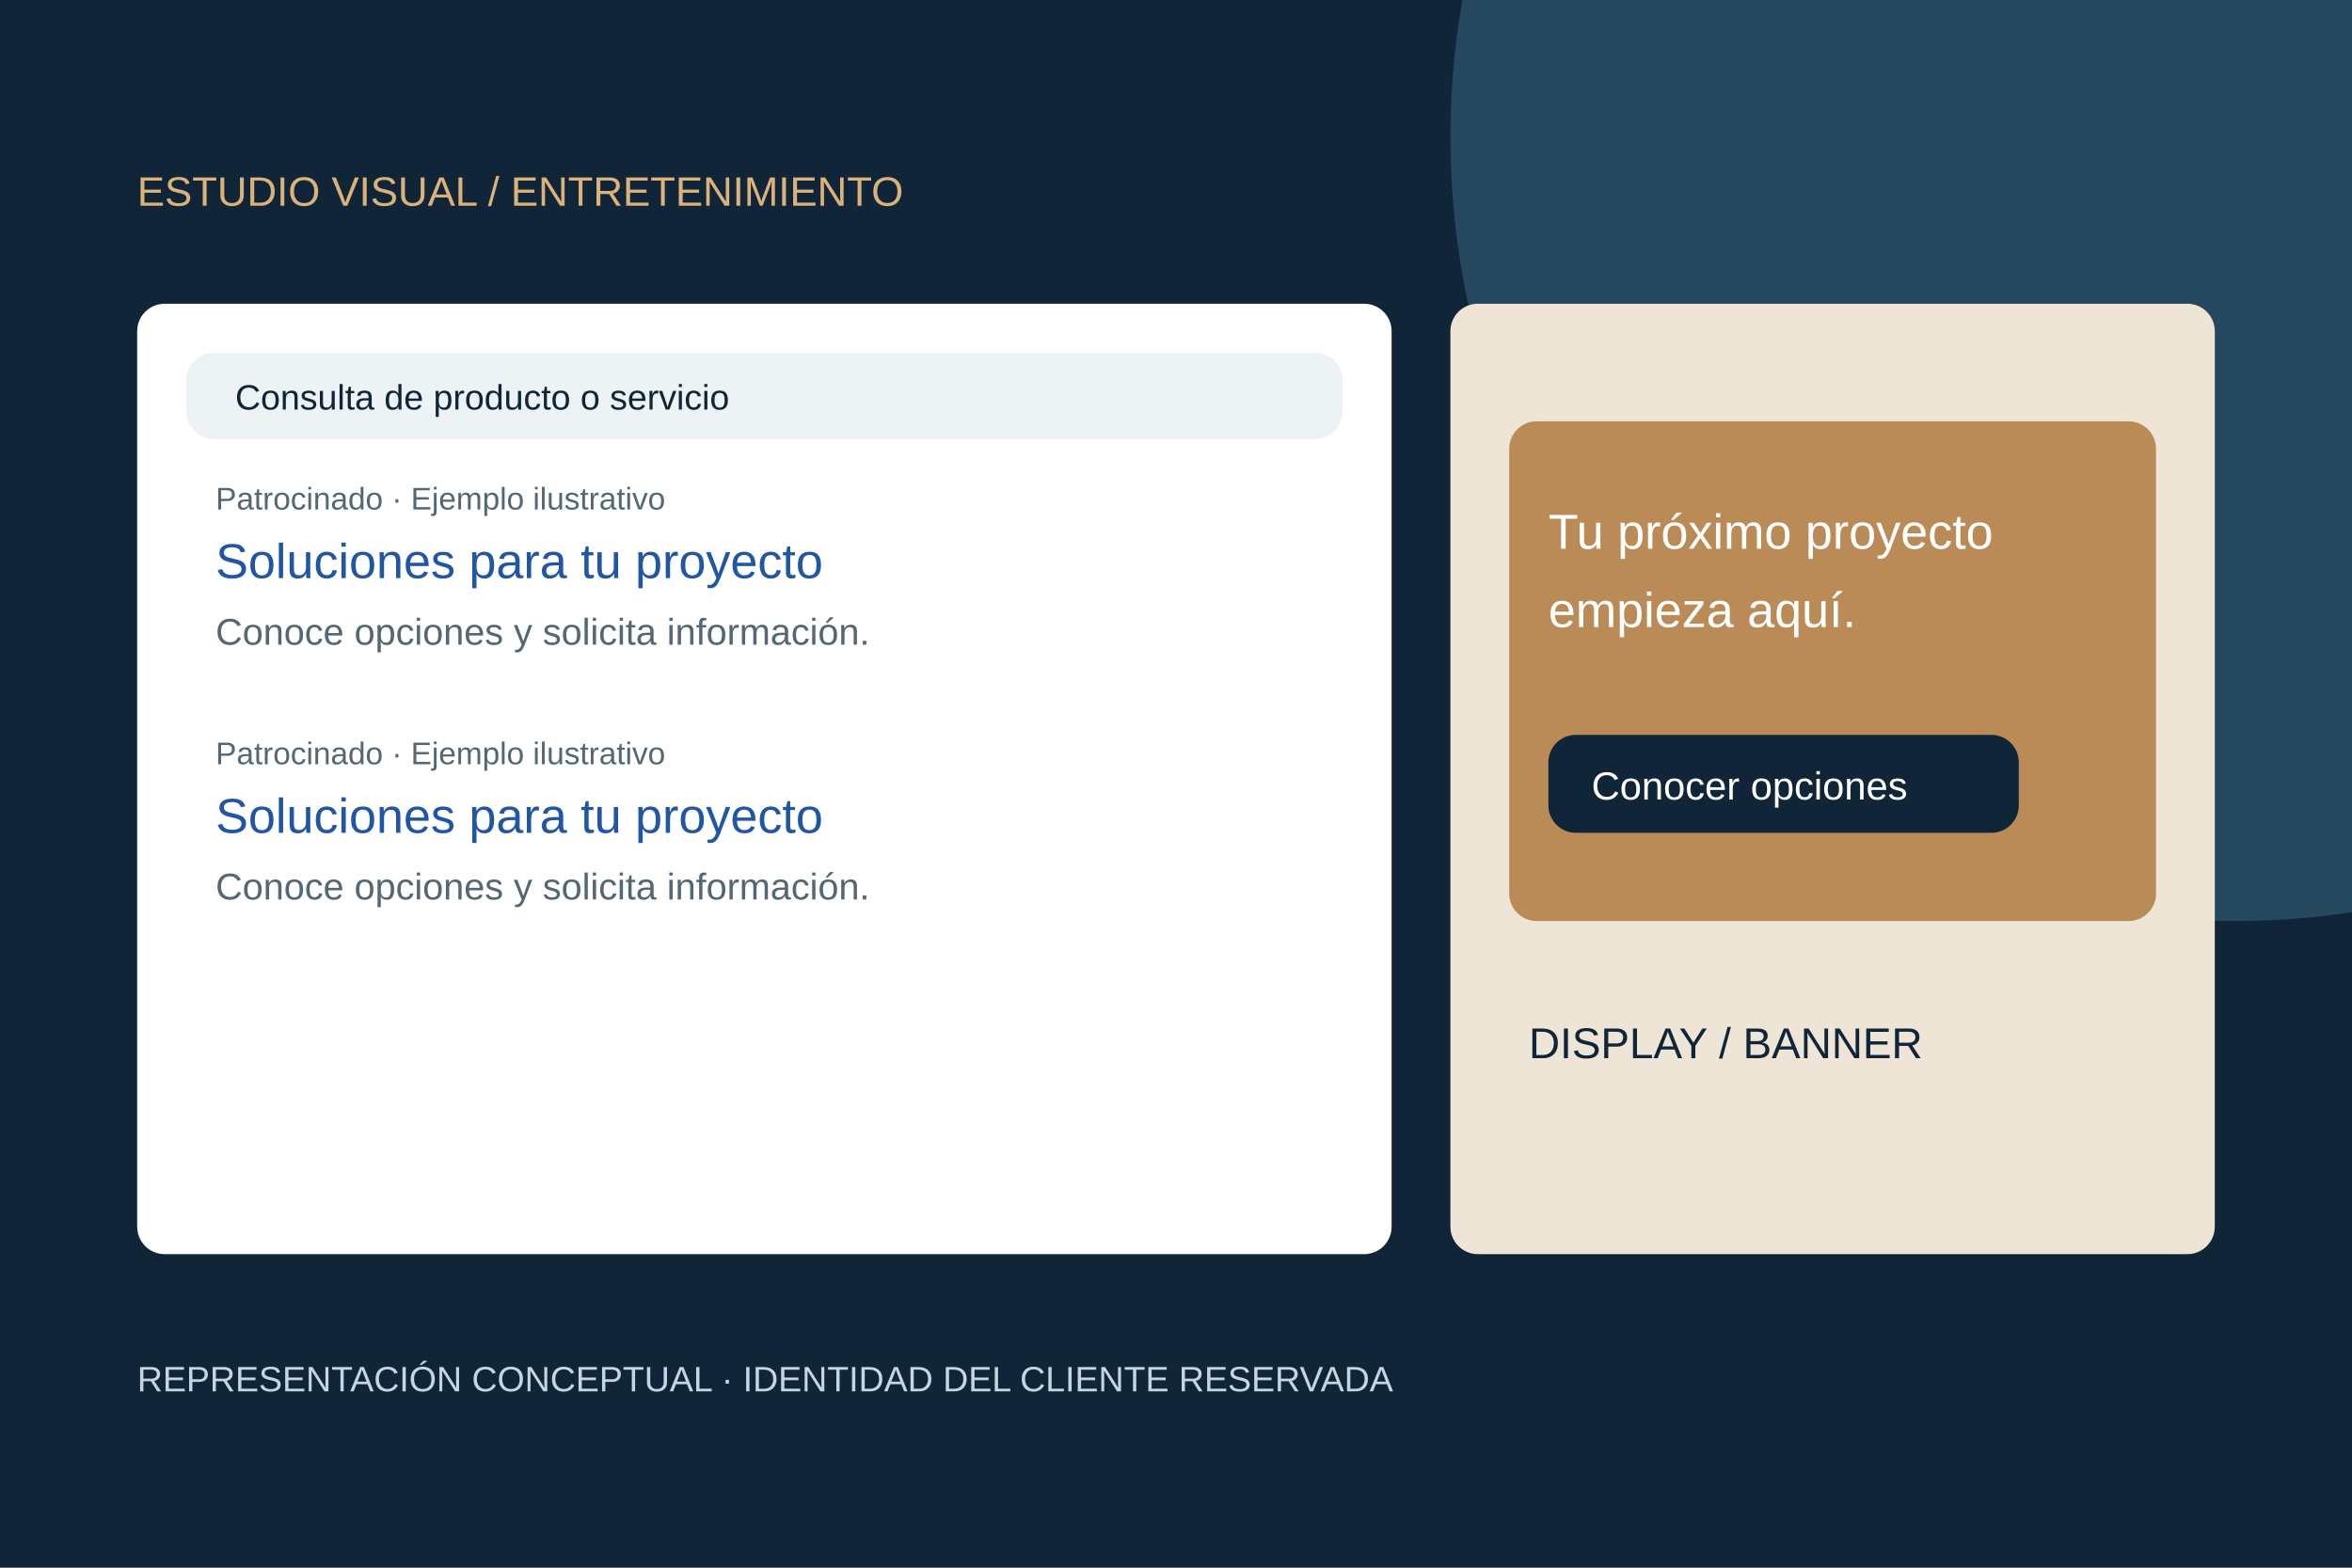
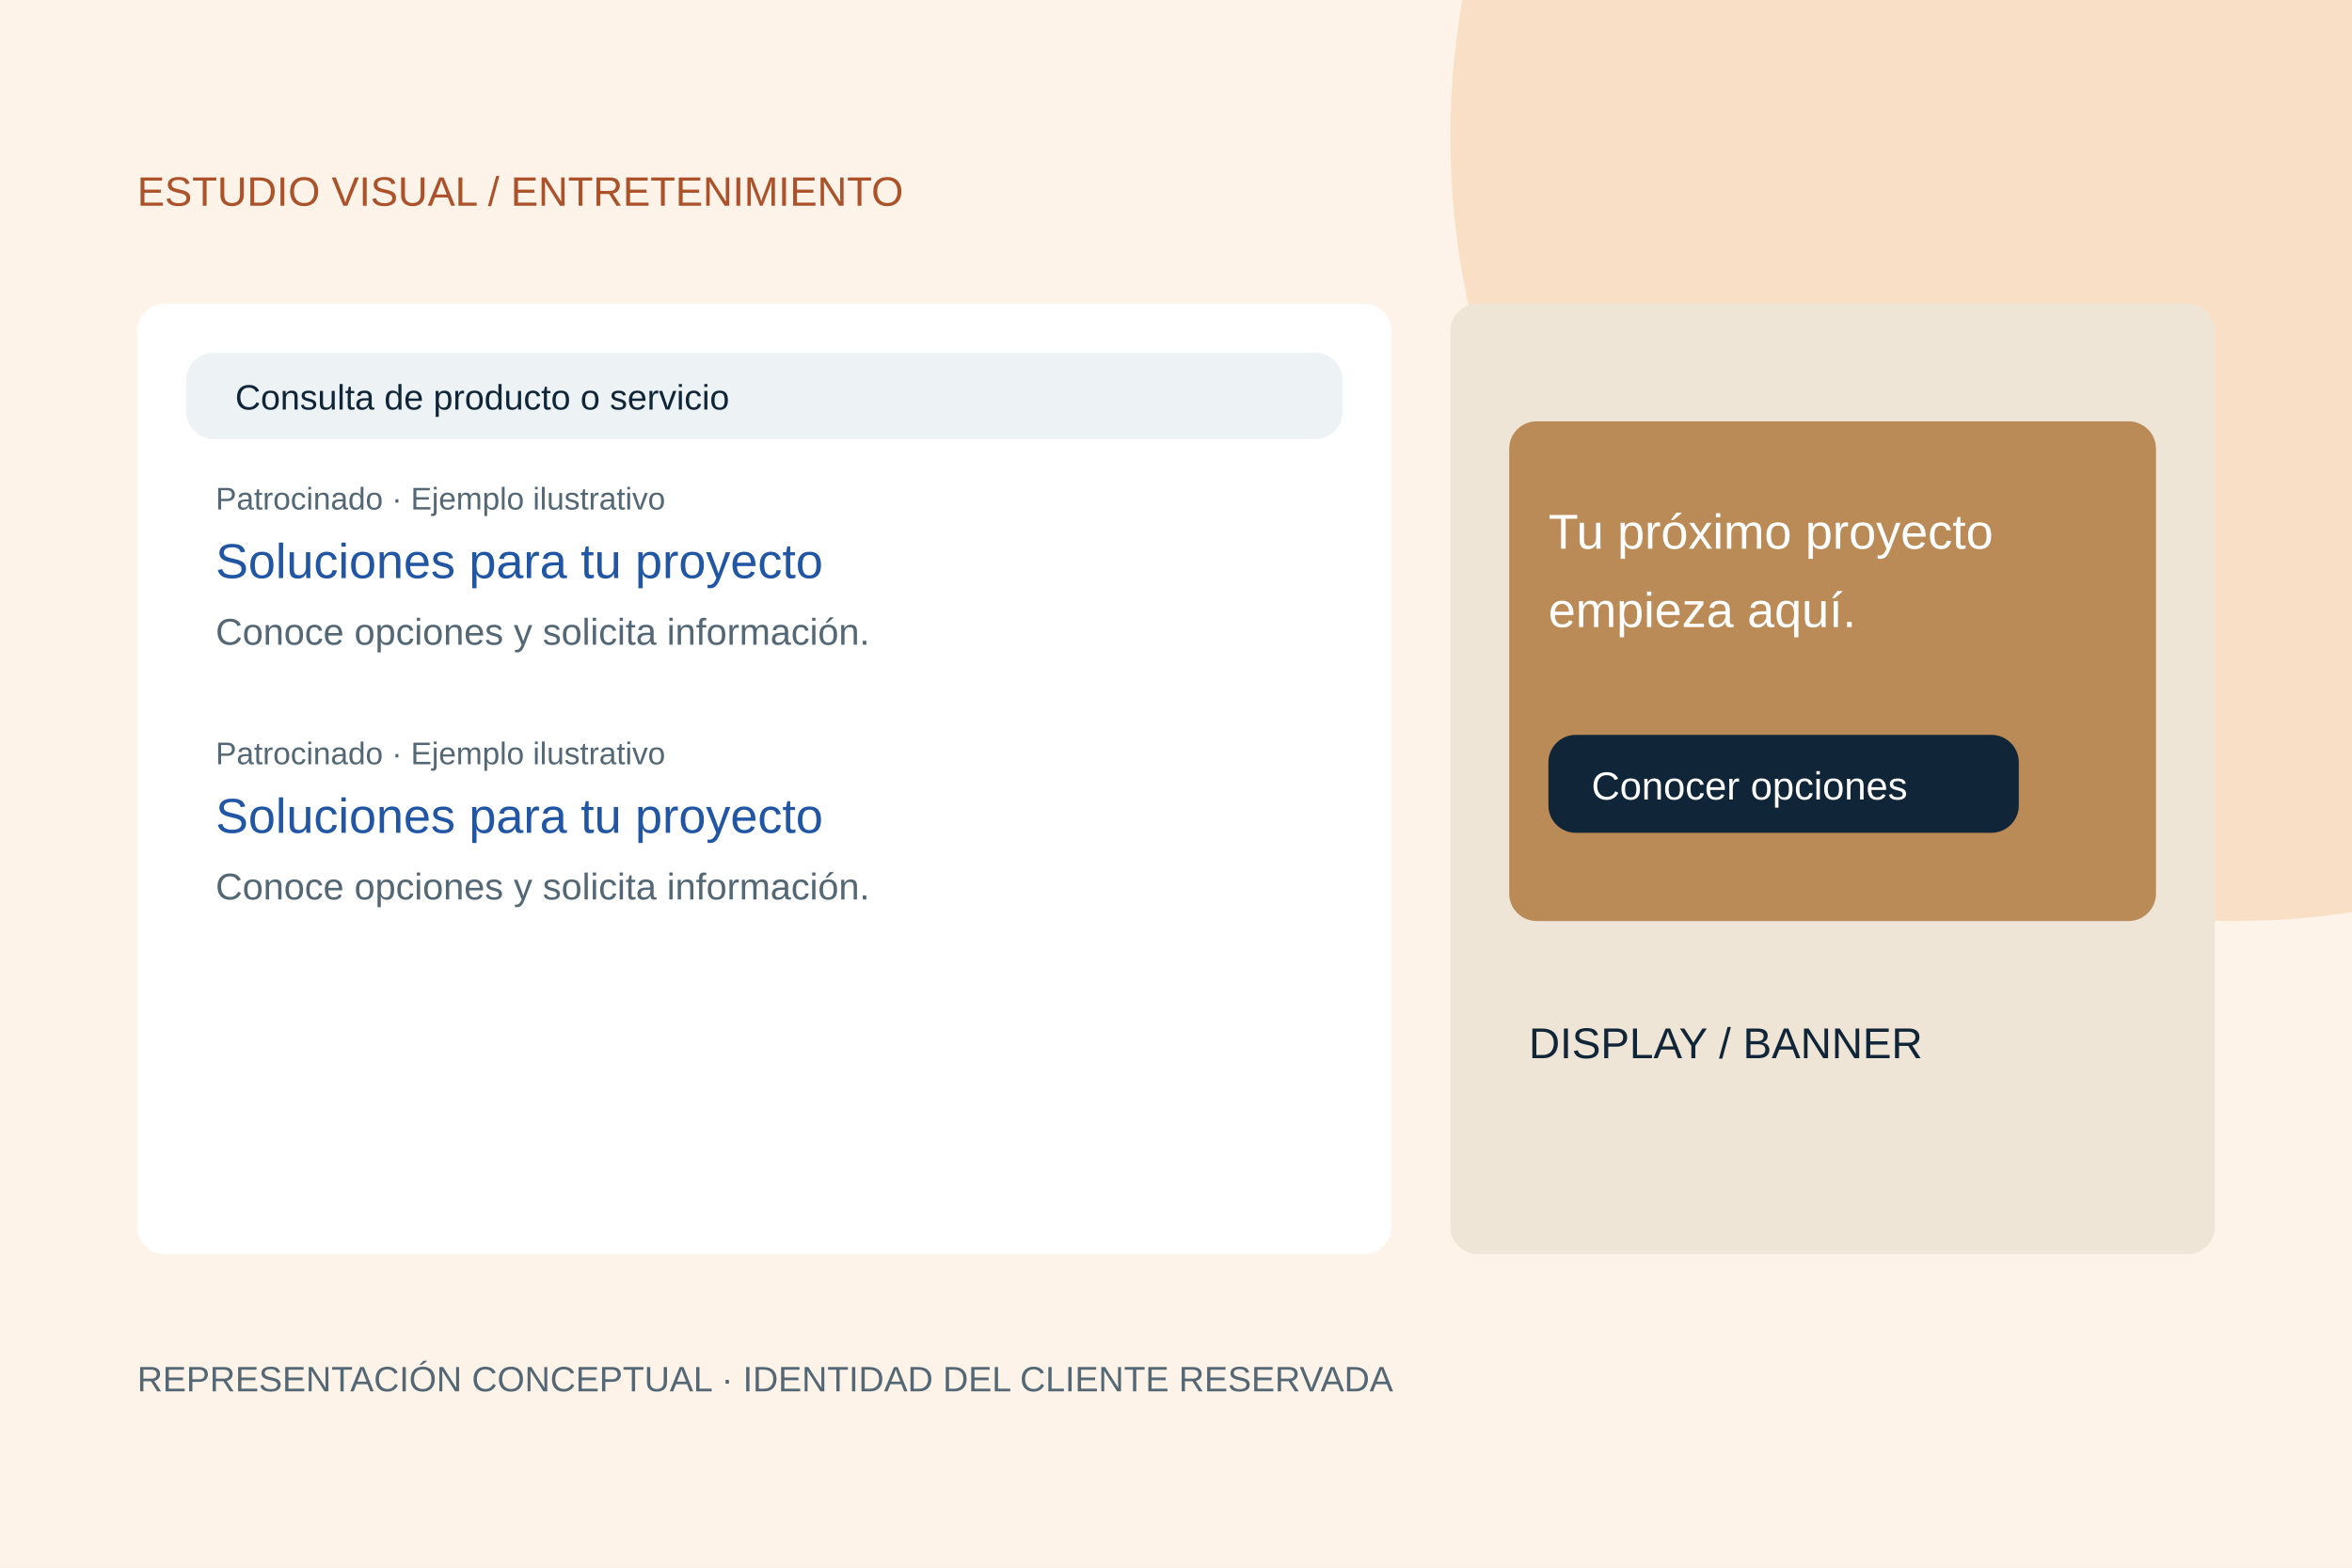
<svg xmlns="http://www.w3.org/2000/svg" width="1200" height="800" viewBox="0 0 1200 800">
-   <rect width="1200" height="800" fill="#102638" />
-   <circle cx="1140" cy="70" r="400" fill="#25485e" />
+   <rect width="1200" height="800" fill="#fef3e8" />
+   <circle cx="1140" cy="70" r="400" fill="#f9dfc6" />
  <style>text{font-family:Arial,sans-serif} .label{fill:#536775;font-size:19px}.title{fill:#102638;font-size:25px;font-weight:bold}</style>
-   <text x="70" y="105" fill="#dcb27b" font-size="21">ESTUDIO VISUAL / ENTRETENIMIENTO</text>
+   <text x="70" y="105" fill="#ab522b" font-size="21">ESTUDIO VISUAL / ENTRETENIMIENTO</text>
  <rect x="70" y="155" width="640" height="485" rx="14" fill="#fff" />
  <rect x="95" y="180" width="590" height="44" rx="14" fill="#edf2f5" />
  <text x="120" y="209" fill="#102638" font-size="18">Consulta de producto o servicio</text>
  <text x="110" y="260" fill="#536775" font-size="16">Patrocinado · Ejemplo ilustrativo</text>
  <text x="110" y="295" fill="#2156a5" font-size="25">Soluciones para tu proyecto</text>
  <text x="110" y="329" fill="#536775" font-size="19">Conoce opciones y solicita información.</text>
  <text x="110" y="390" fill="#536775" font-size="16">Patrocinado · Ejemplo ilustrativo</text>
  <text x="110" y="425" fill="#2156a5" font-size="25">Soluciones para tu proyecto</text>
  <text x="110" y="459" fill="#536775" font-size="19">Conoce opciones y solicita información.</text>
  <rect x="740" y="155" width="390" height="485" rx="14" fill="#efe5d6" />
  <rect x="770" y="215" width="330" height="255" rx="14" fill="#bb8b57" />
  <text x="790" y="280" fill="#fff" font-size="25">Tu próximo proyecto</text>
  <text x="790" y="320" fill="#fff" font-size="25">empieza aquí.</text>
  <rect x="790" y="375" width="240" height="50" rx="14" fill="#102638" />
  <text x="812" y="408" fill="#fff" font-size="20">Conocer opciones</text>
  <text x="780" y="540" fill="#102638" font-size="22">DISPLAY / BANNER</text>
-   <text x="70" y="710" fill="#c6d5df" font-size="18">REPRESENTACIÓN CONCEPTUAL · IDENTIDAD DEL CLIENTE RESERVADA</text>
+   <text x="70" y="710" fill="#536775" font-size="18">REPRESENTACIÓN CONCEPTUAL · IDENTIDAD DEL CLIENTE RESERVADA</text>
</svg>
